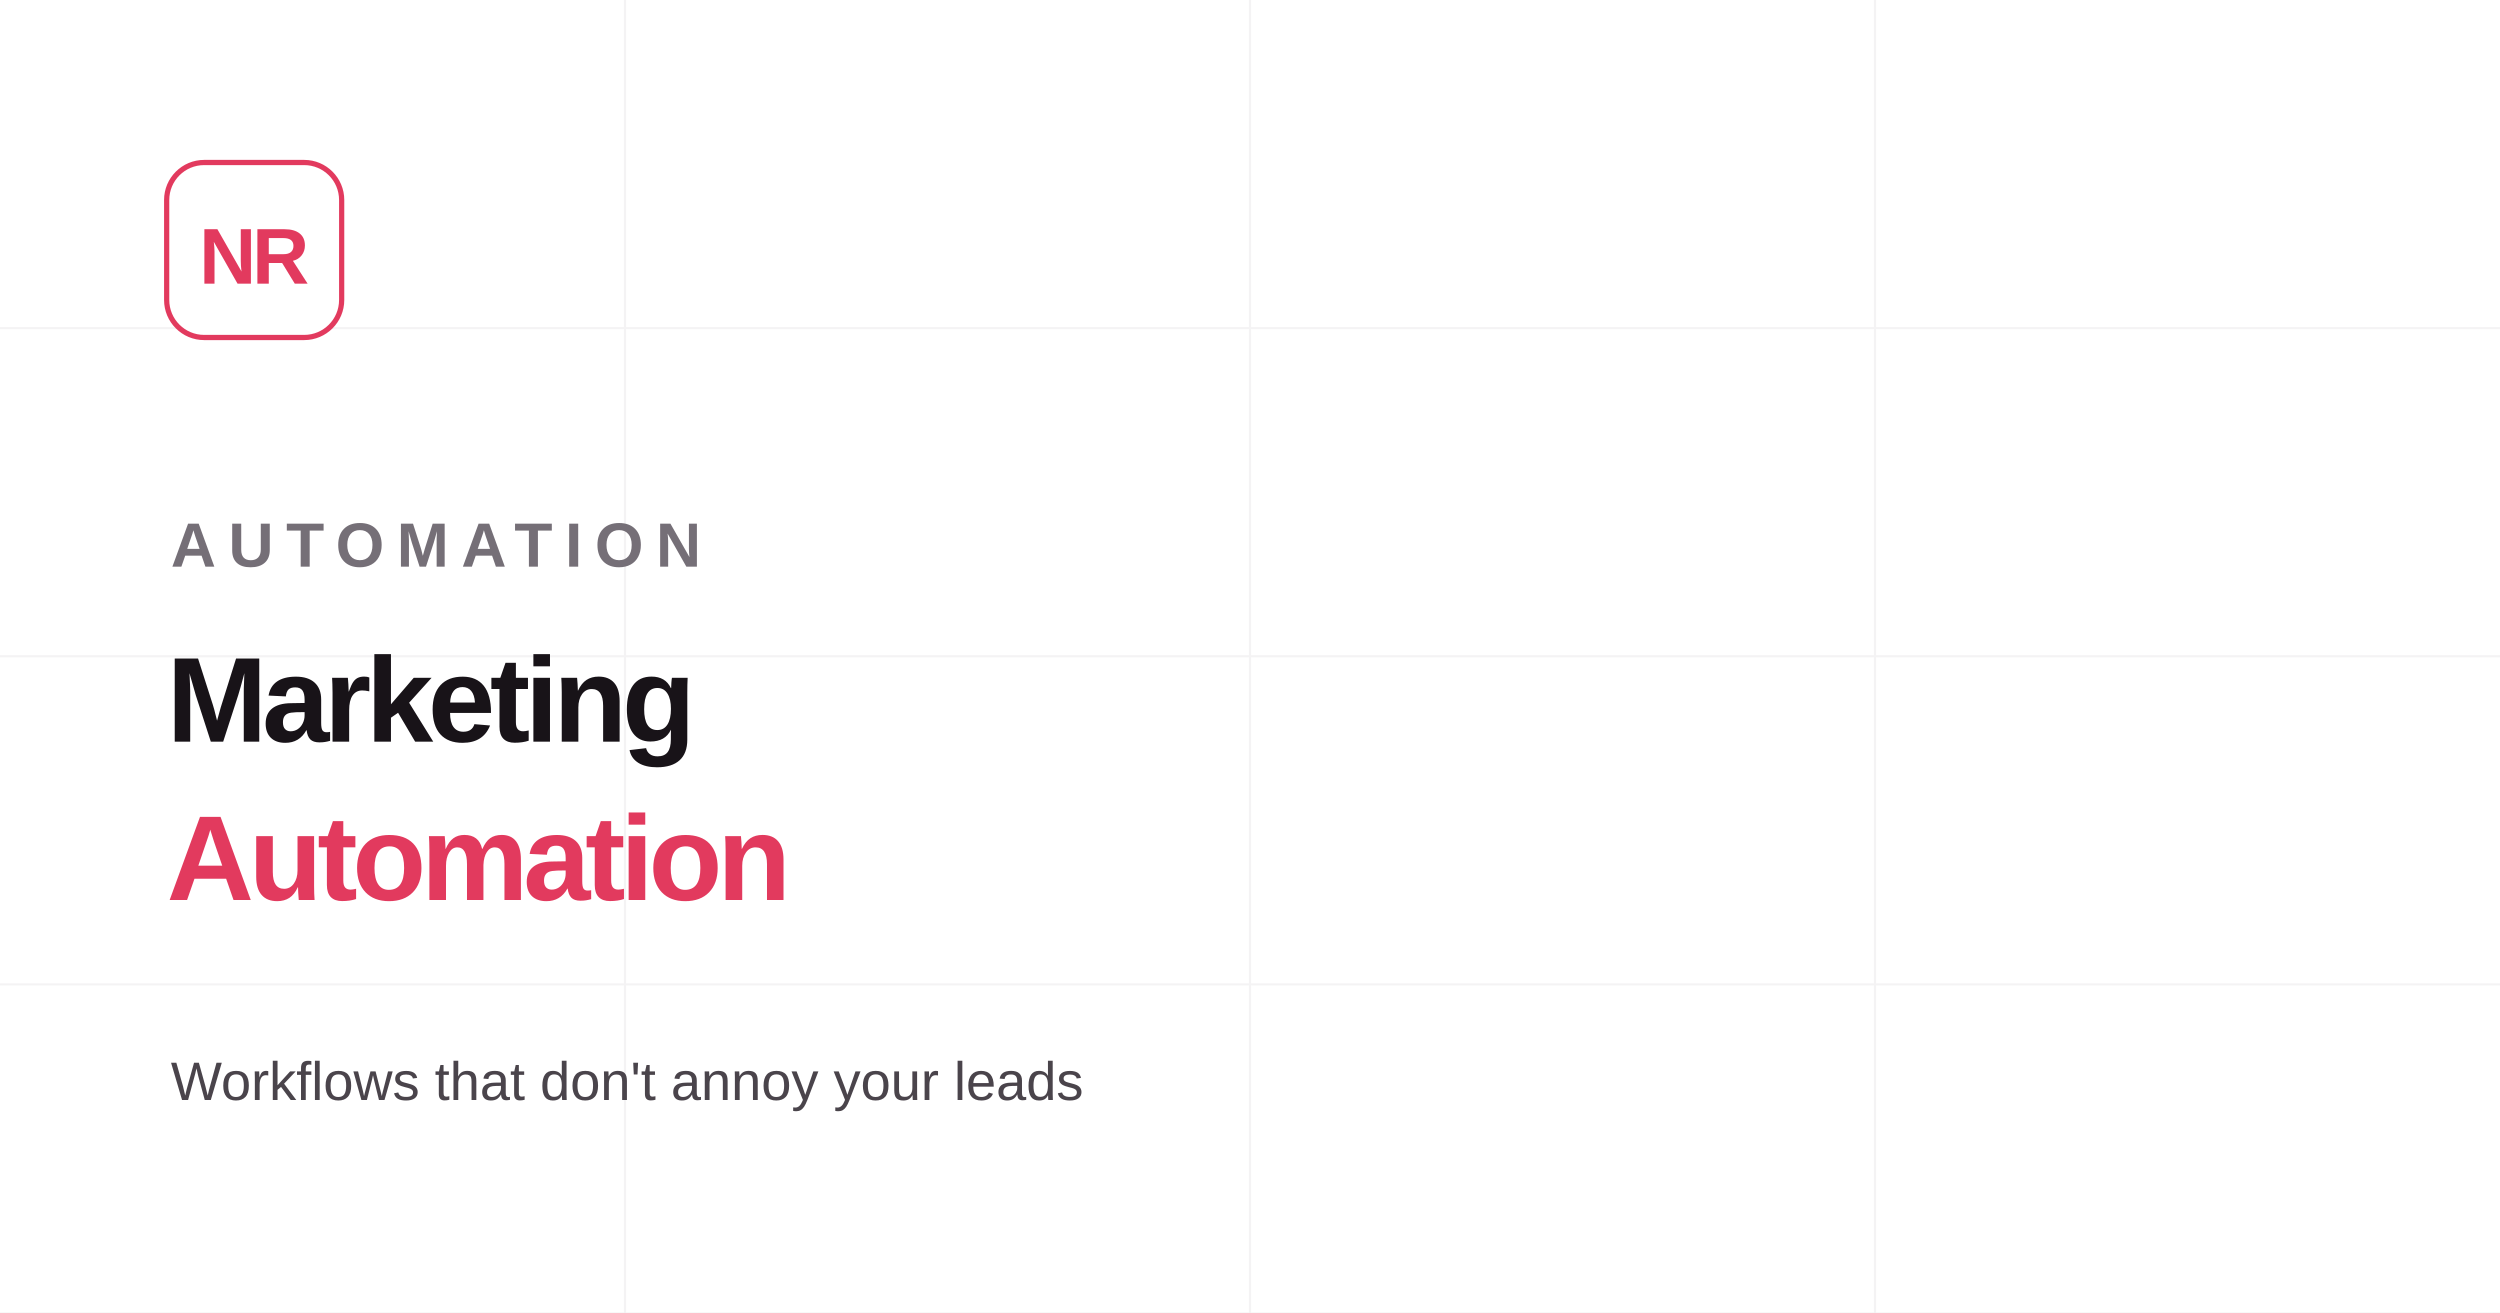
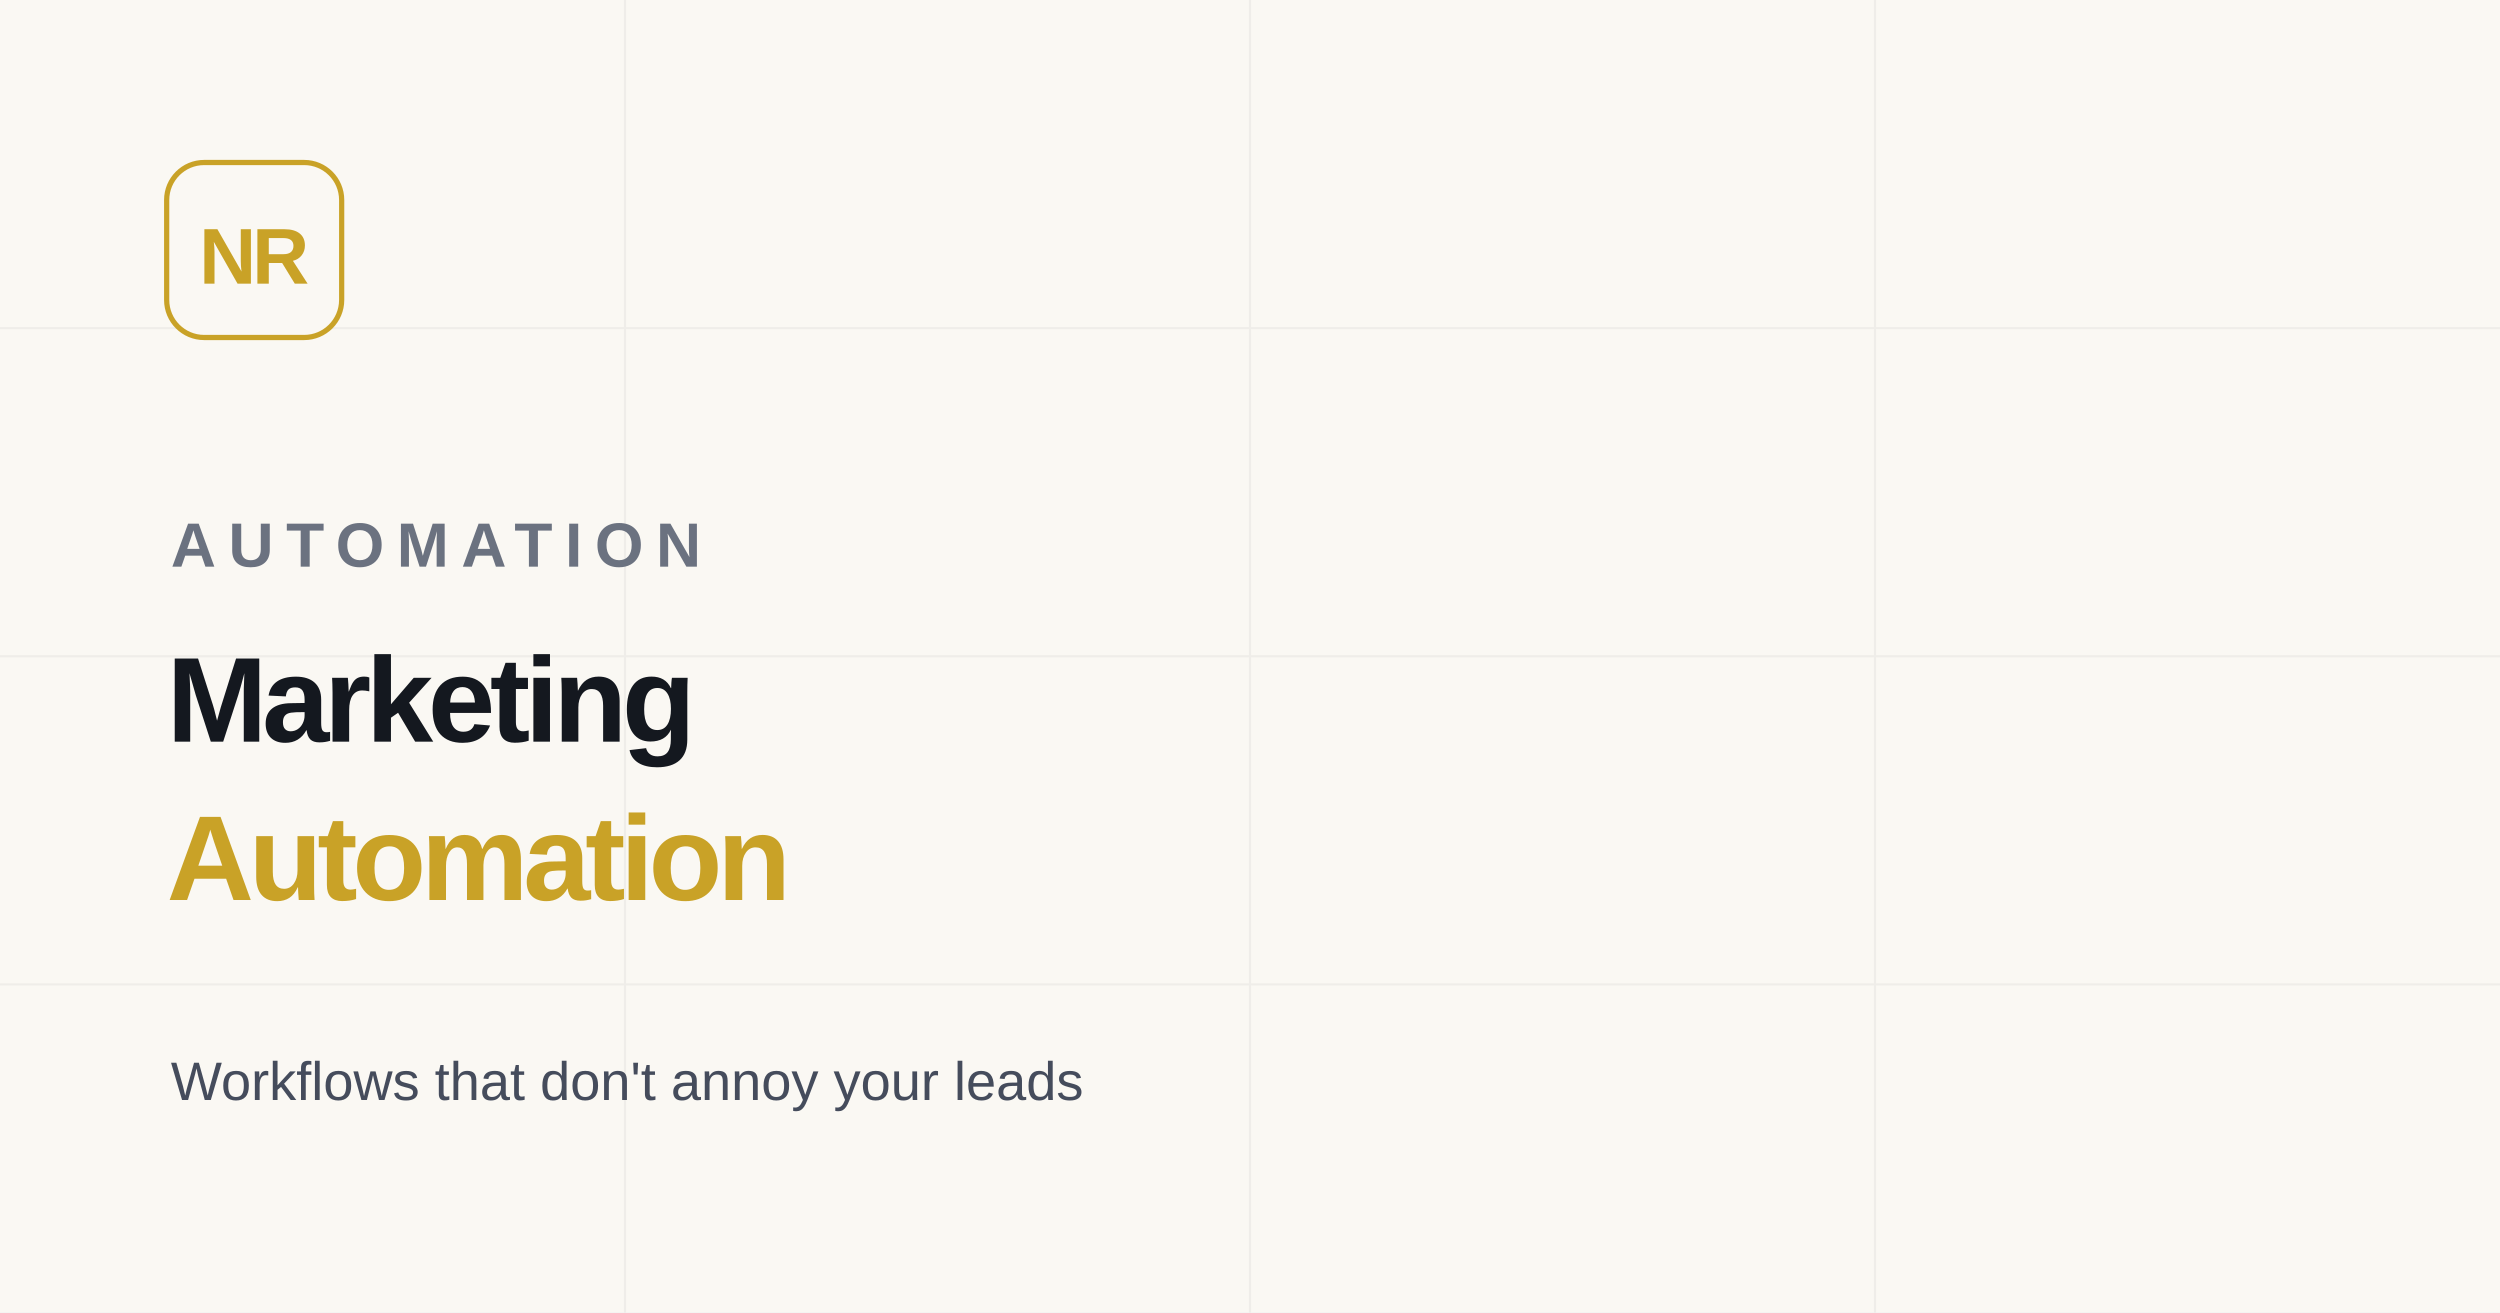
<svg xmlns="http://www.w3.org/2000/svg" viewBox="0 0 1200 630" width="1200" height="630">
  <defs>
    <radialGradient id="glow" cx="0" cy="0" r="1" gradientTransform="translate(1120 70) scale(560)">
-       <stop offset="0" stop-color="#e23a5e" stop-opacity=".16" />
-       <stop offset="1" stop-color="#e23a5e" stop-opacity="0" />
+       <stop offset="0" stop-color="#c9a227" stop-opacity=".16" />
+       <stop offset="1" stop-color="#c9a227" stop-opacity="0" />
    </radialGradient>
  </defs>
-   <rect width="1200" height="630" fill="#ffffff" />
+   <rect width="1200" height="630" fill="#faf8f3" />
  <rect width="1200" height="630" fill="url(#glow)" />
-   <g fill="none" stroke="#181318" stroke-opacity=".05">
+   <g fill="none" stroke="#14181f" stroke-opacity=".05">
    <path d="M0 157.5H1200M0 315H1200M0 472.5H1200M300 0V630M600 0V630M900 0V630" />
  </g>
-   <rect x="80" y="78" width="84" height="84" rx="18" fill="#ffffff" stroke="#e23a5e" stroke-width="2.5" />
-   <text x="122" y="123" font-family="'Poppins','Segoe UI',Arial,sans-serif" font-size="38" font-weight="800" letter-spacing="-2" fill="#e23a5e" text-anchor="middle" dominant-baseline="central">NR</text>
-   <text x="82" y="272" font-family="'Poppins','Segoe UI',Arial,sans-serif" font-size="30" font-weight="700" letter-spacing="6" fill="#756f77">AUTOMATION</text>
+   <rect x="80" y="78" width="84" height="84" rx="18" fill="#faf8f3" stroke="#c9a227" stroke-width="2.5" />
+   <text x="122" y="123" font-family="'Poppins','Segoe UI',Arial,sans-serif" font-size="38" font-weight="800" letter-spacing="-2" fill="#c9a227" text-anchor="middle" dominant-baseline="central">NR</text>
+   <text x="82" y="272" font-family="'Poppins','Segoe UI',Arial,sans-serif" font-size="30" font-weight="700" letter-spacing="6" fill="#6b7280">AUTOMATION</text>
  <g font-family="'Poppins','Segoe UI',Arial,sans-serif" font-size="58" font-weight="800" letter-spacing="-2.5">
-     <text x="80" y="356" fill="#181318">Marketing</text>
-     <text x="80" y="432" fill="#181318">
-       <tspan fill="#e23a5e">Automation</tspan>
+     <text x="80" y="356" fill="#14181f">Marketing</text>
+     <text x="80" y="432" fill="#14181f">
+       <tspan fill="#c9a227">Automation</tspan>
    </text>
  </g>
-   <text x="82" y="528" font-family="'Poppins','Segoe UI',Arial,sans-serif" font-size="26" font-weight="500" fill="#4a444b">Workflows that don't annoy your leads</text>
+   <text x="82" y="528" font-family="'Poppins','Segoe UI',Arial,sans-serif" font-size="26" font-weight="500" fill="#454c5c">Workflows that don't annoy your leads</text>
</svg>
